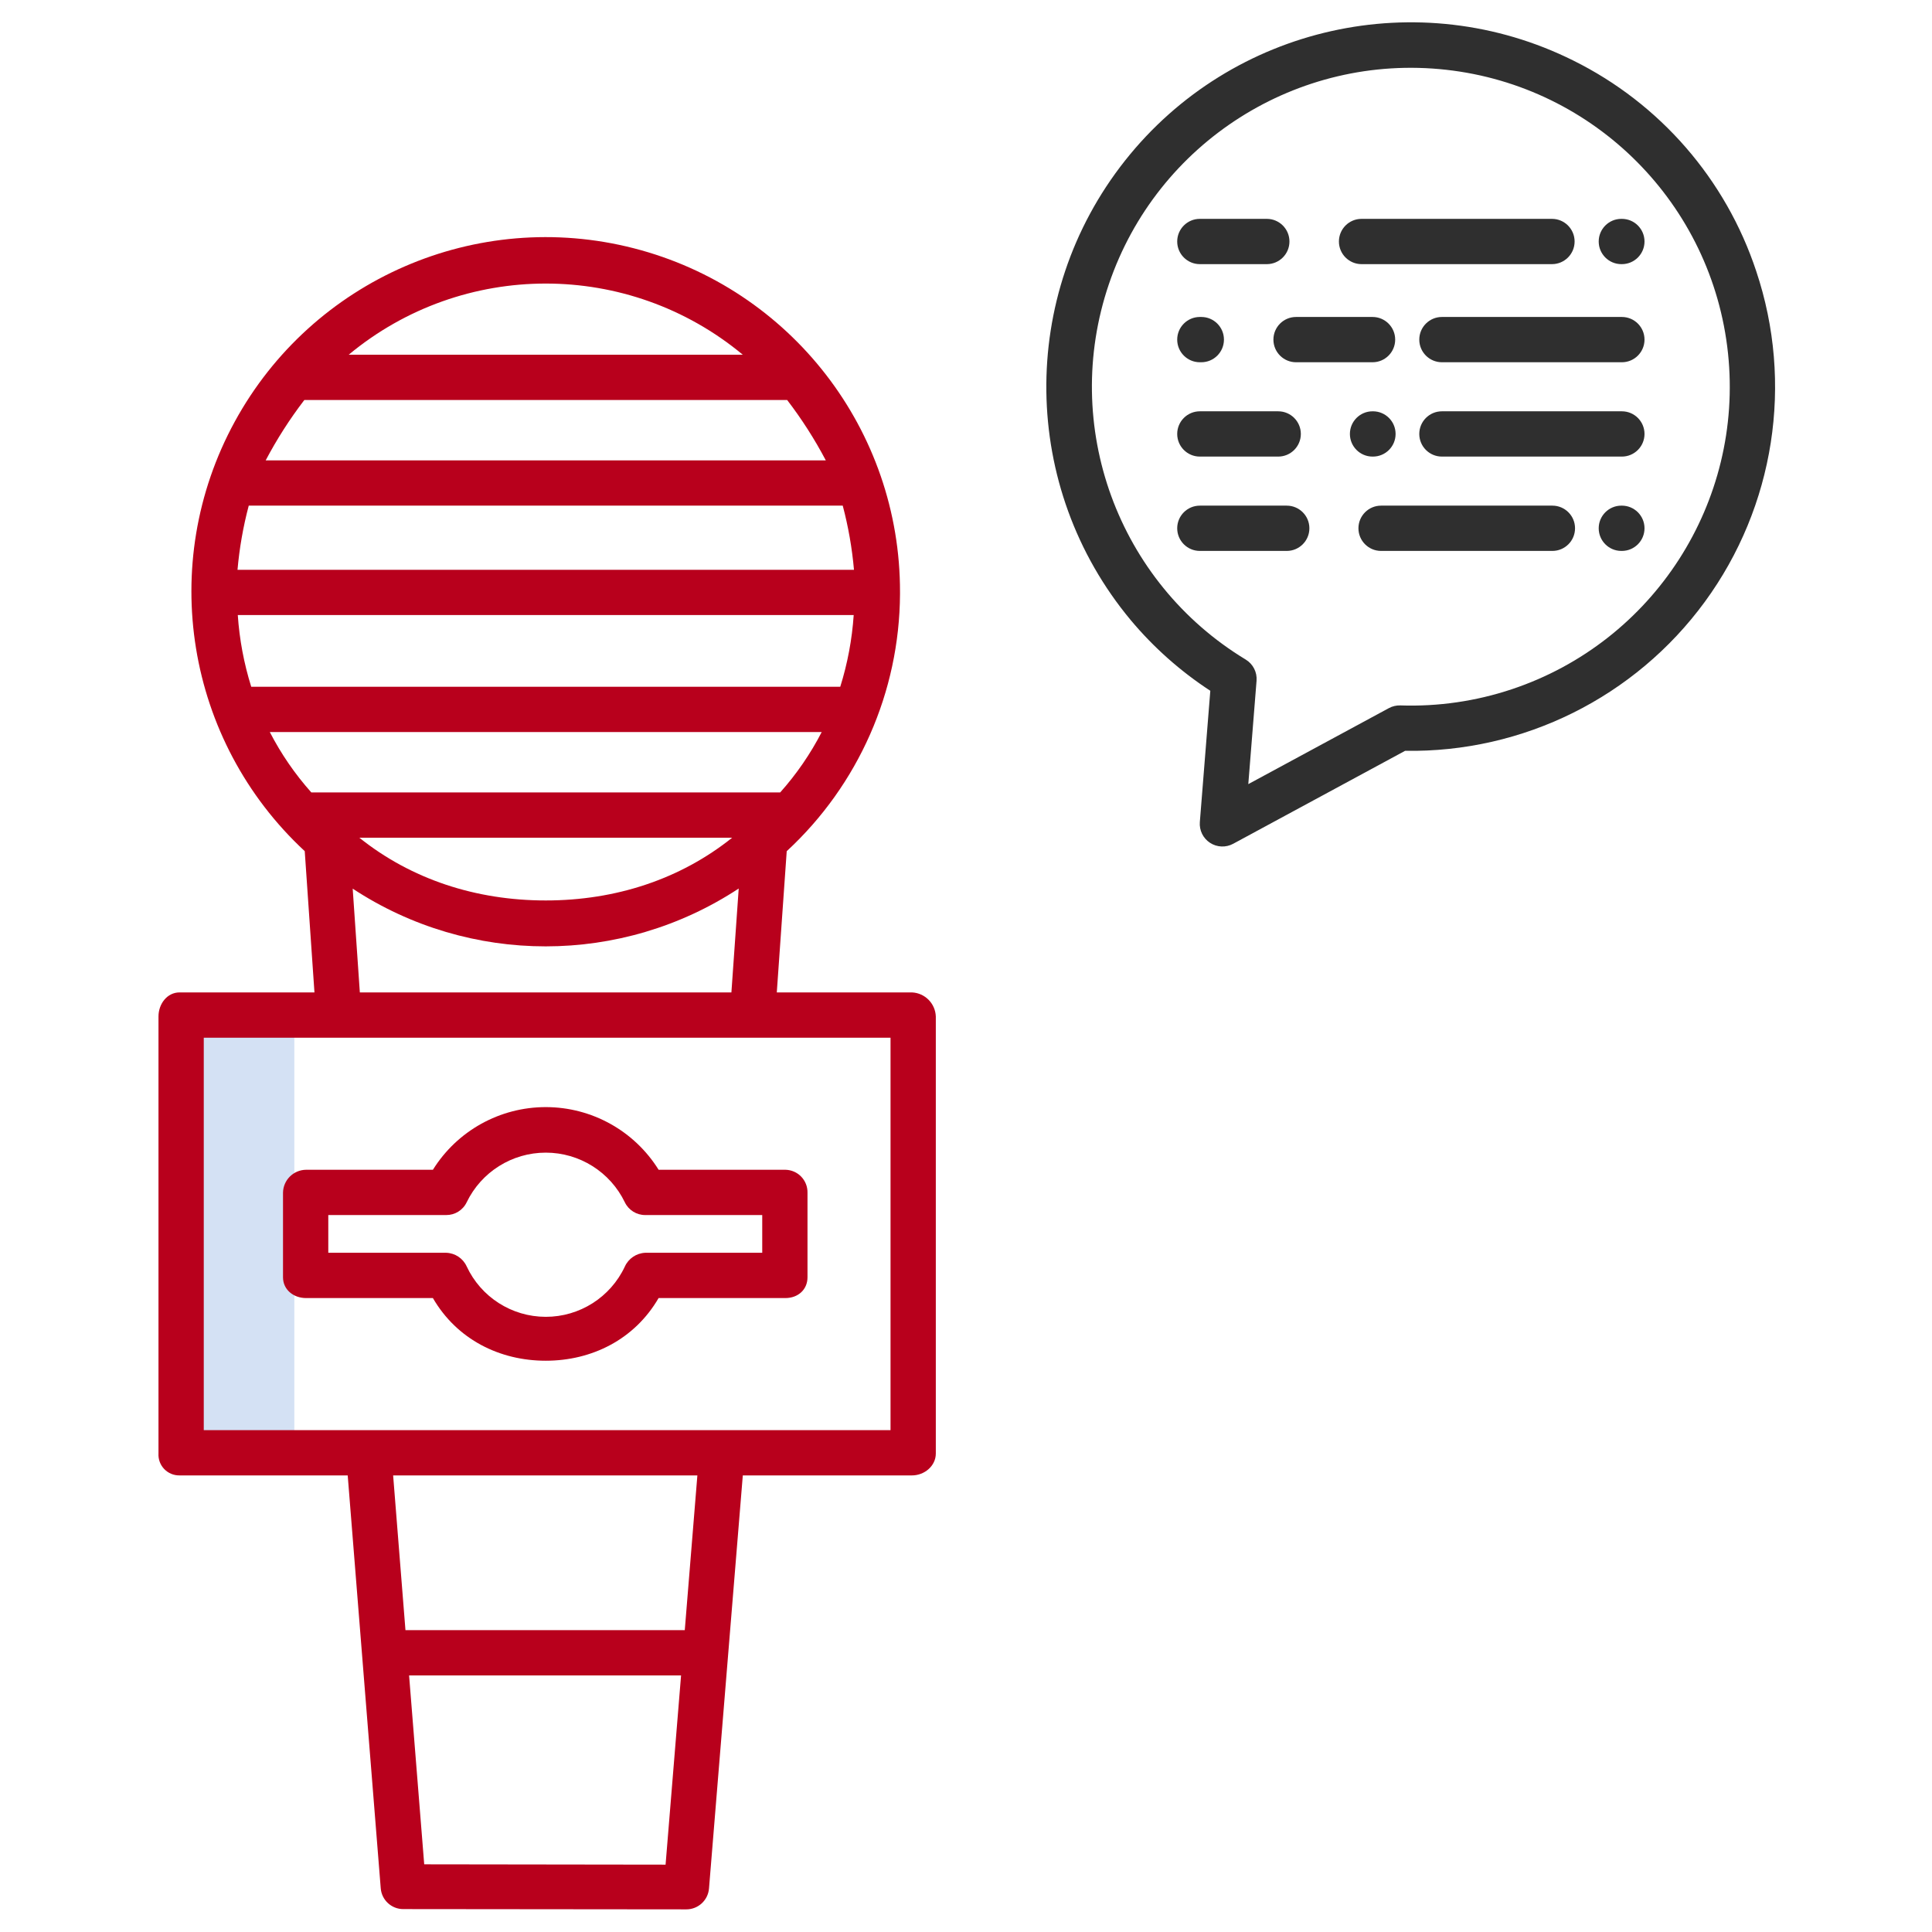
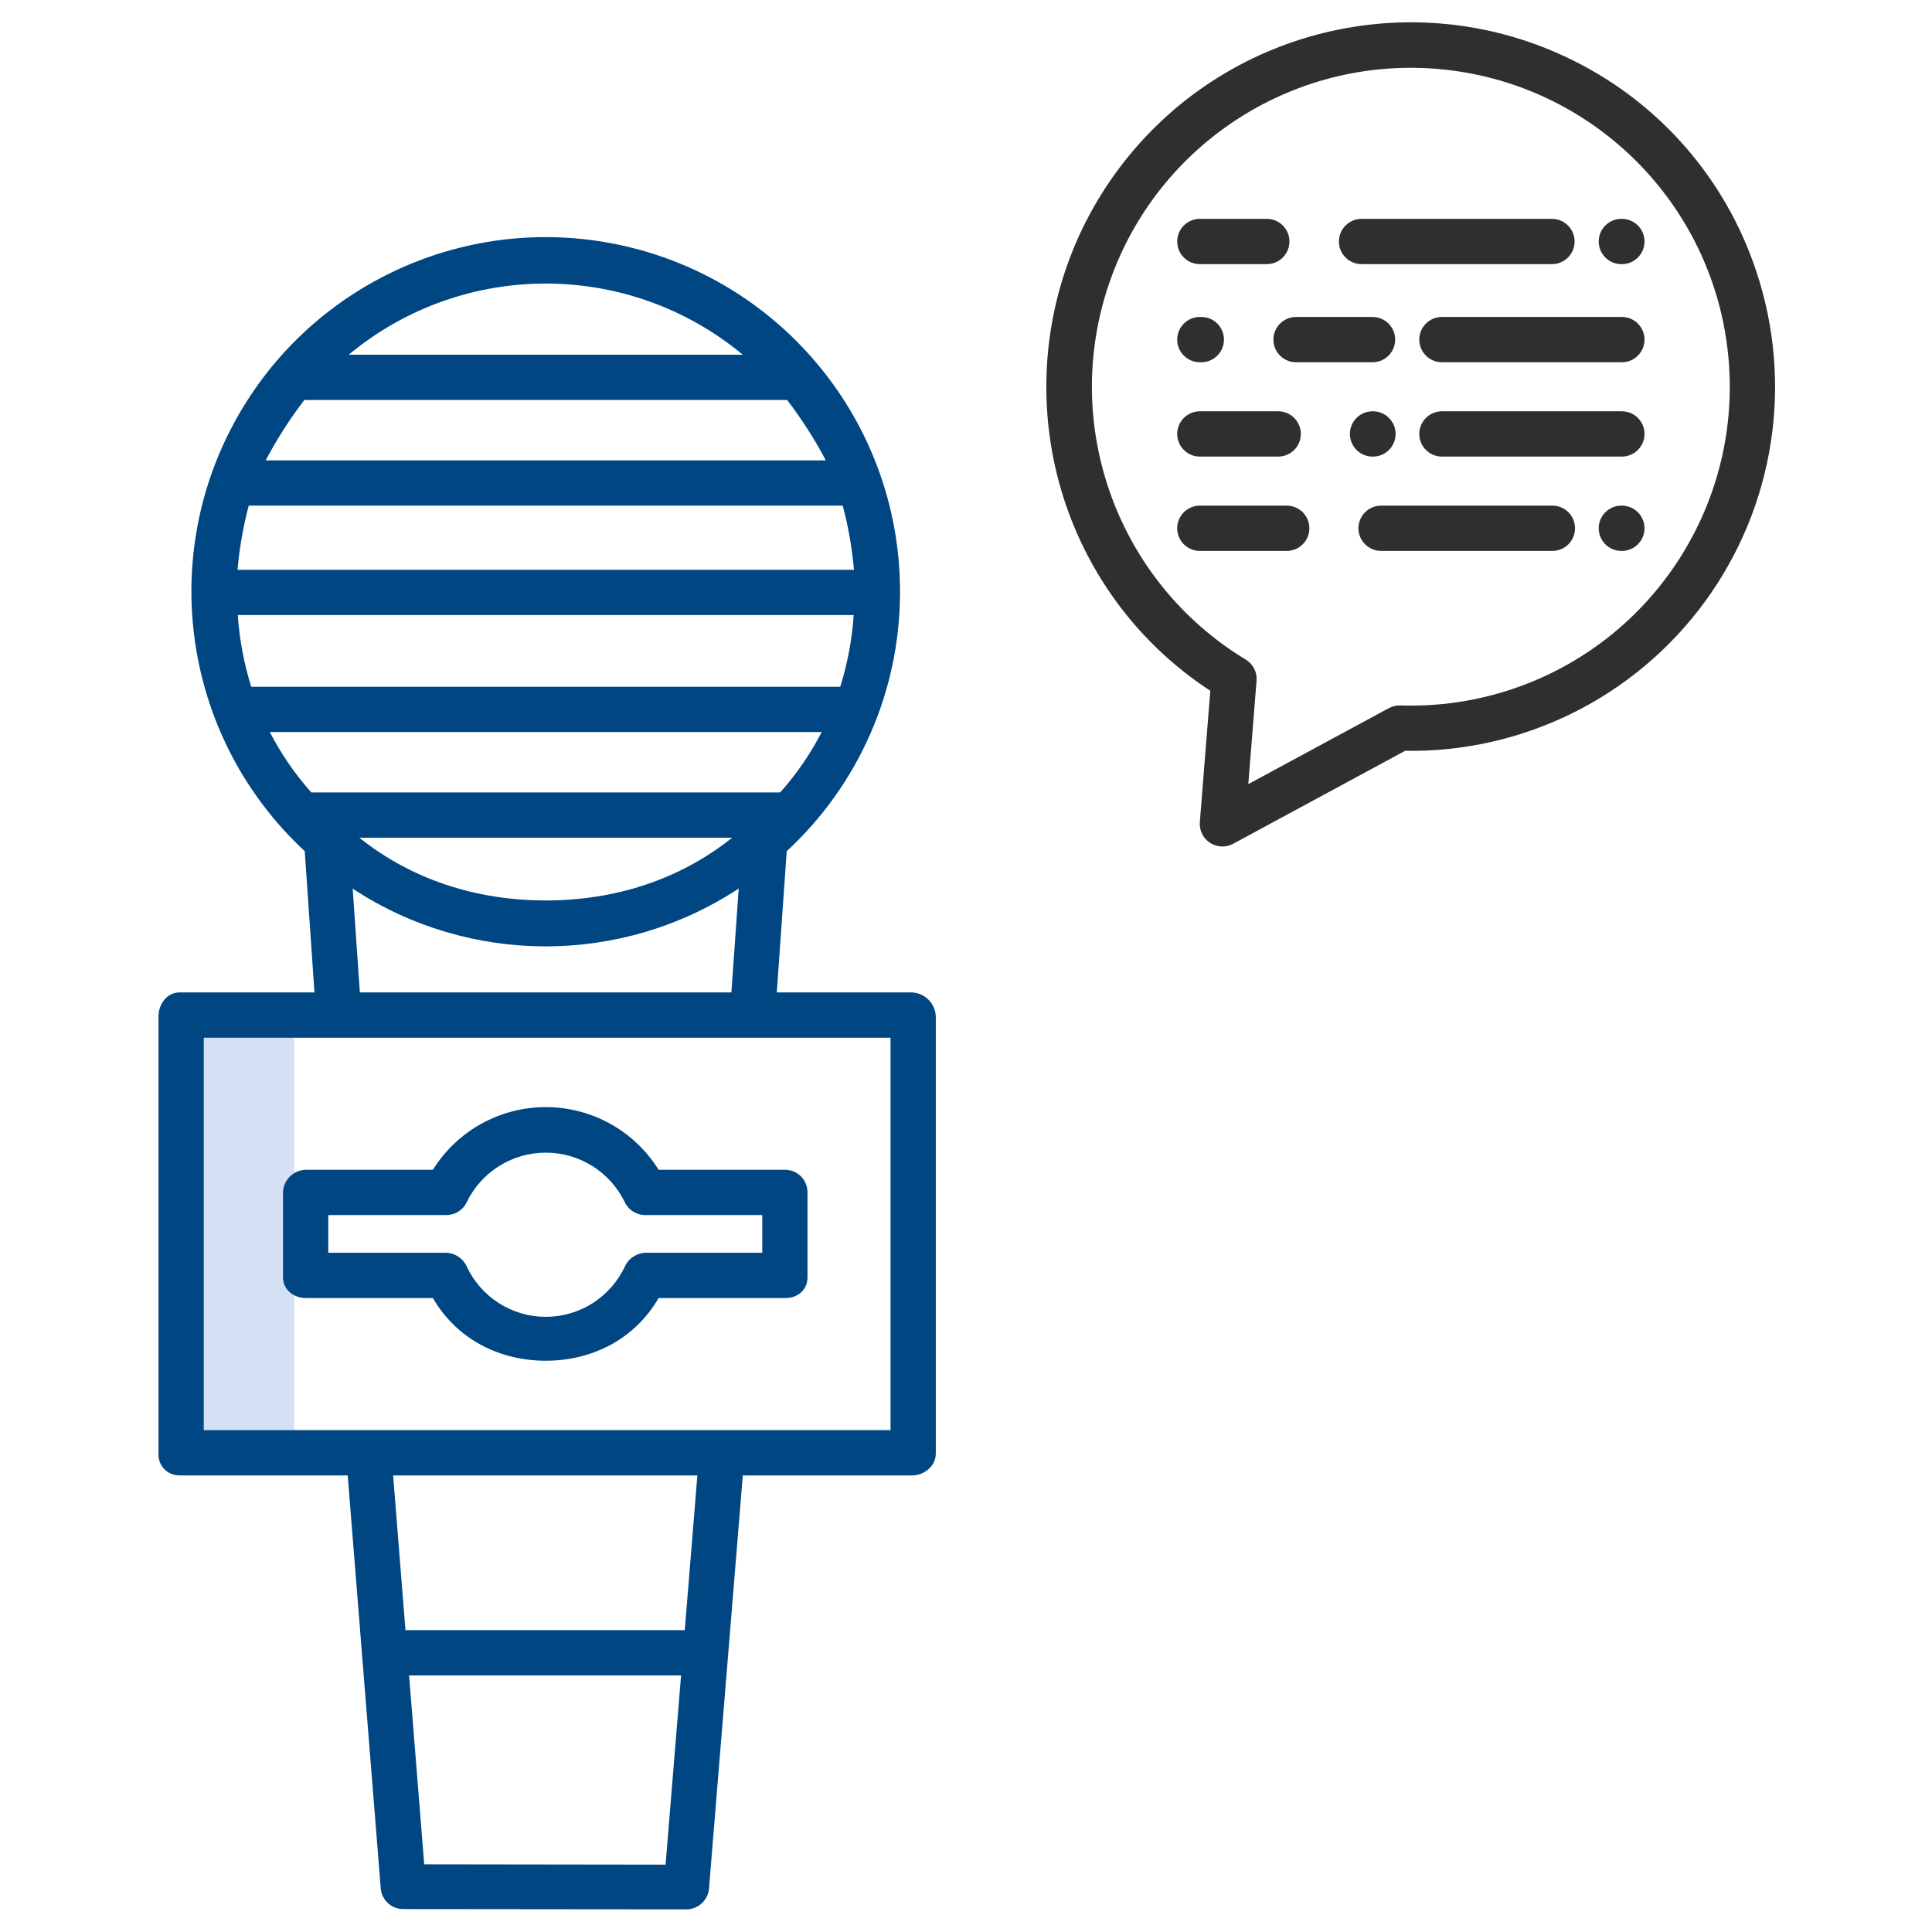
<svg xmlns="http://www.w3.org/2000/svg" id="Layer_1" height="512" viewBox="0 0 512 512" width="512" data-name="Layer 1">
  <path d="m48 269h30v116h-30z" fill="#d4e1f4" />
  <g fill="#2f2f2f">
    <path d="m416.945 16.046a96.6 96.6 0 0 0 -117.3 148.277 95.8 95.8 0 0 0 21.1 18.741l-2.776 34.791a6 6 0 0 0 8.835 5.755l45.56-24.635a96.477 96.477 0 0 0 93.049-127.129 95.934 95.934 0 0 0 -48.468-55.8zm-16.319 166.616a84.255 84.255 0 0 1 -29.516 4.28 6.039 6.039 0 0 0 -3.047.719l-37.25 20.139 2.187-27.4a6 6 0 0 0 -2.881-5.614 84.516 84.516 0 1 1 70.507 7.878z" />
    <path d="m429.812 58h-.138a6 6 0 0 0 0 12h.138a6 6 0 0 0 0-12z" />
    <path d="m360.827 70h50.46a6 6 0 0 0 0-12h-50.46a6 6 0 0 0 0 12z" />
    <path d="m317.972 70h17.745a6 6 0 0 0 0-12h-17.745a6 6 0 0 0 0 12z" />
    <path d="m429.812 84h-47.687a6 6 0 0 0 0 12h47.687a6 6 0 0 0 0-12z" />
    <path d="m337.468 90a6 6 0 0 0 6 6h20.27a6 6 0 0 0 0-12h-20.27a6 6 0 0 0 -6 6z" />
    <path d="m317.972 96h.386a6 6 0 0 0 0-12h-.386a6 6 0 0 0 0 12z" />
    <path d="m429.812 109h-47.687a6 6 0 0 0 0 12h47.687a6 6 0 0 0 0-12z" />
    <path d="m363.846 121a6 6 0 0 0 0-12h-.108a6 6 0 0 0 0 12z" />
    <path d="m317.972 121h20.764a6 6 0 0 0 0-12h-20.764a6 6 0 0 0 0 12z" />
    <path d="m429.812 134h-.138a6 6 0 0 0 0 12h.138a6 6 0 0 0 0-12z" />
    <path d="m411.4 134h-45.4a6 6 0 0 0 0 12h45.4a6 6 0 0 0 0-12z" />
    <path d="m341 134h-23.028a6 6 0 0 0 0 12h23.028a6 6 0 0 0 0-12z" />
  </g>
-   <path d="m47.583 391h44.563l8.754 109.429a5.981 5.981 0 0 0 5.974 5.5l75.032.072h.007a6.024 6.024 0 0 0 5.98-5.538l8.958-109.463h44.82c3.313 0 6.329-2.492 6.329-5.806v-115.81a6.627 6.627 0 0 0 -6.329-6.384h-35.812l2.631-37.428a93.429 93.429 0 0 0 30.021-68.107c0-.024 0 0 0-.024s0 0 0-.019c0-.147 0-.281 0-.428a93.891 93.891 0 1 0 -157.752 68.571l2.575 37.435h-35.751c-3.313 0-5.583 3.07-5.583 6.384v115.81a5.494 5.494 0 0 0 5.583 5.806zm64.838 103.064-4.01-50.064h72.08l-4.105 50.15zm69.052-62.064h-74.023l-3.265-41h80.626zm27.127-326a112.7 112.7 0 0 1 10.245 16h-148.435a112.7 112.7 0 0 1 10.245-16zm14.734 28a100.636 100.636 0 0 1 2.978 17h-163.369a100.536 100.536 0 0 1 2.978-17zm-160.317 29h163.221a82.063 82.063 0 0 1 -3.562 19h-156.097a82.063 82.063 0 0 1 -3.562-19zm133.821-69h-104.421a81.718 81.718 0 0 1 104.421 0zm-125.338 100h146.26a77.173 77.173 0 0 1 -11 16h-124.26a77.173 77.173 0 0 1 -11-16zm122.531 28c-13.742 11-30.857 16.63-49.4 16.63s-35.66-5.63-49.402-16.63zm-100.564 13.5a93.074 93.074 0 0 0 102.3-.033l-1.937 27.533h-98.469zm-39.467 39.5h182v104h-182z" fill="#b8001c" />
-   <path d="m208.14 310h-33.6a35.235 35.235 0 0 0 -59.815 0h-33.61a6.175 6.175 0 0 0 -6.115 6.089v22.4c0 3.311 2.8 5.511 6.115 5.511h33.605c6.381 11 17.736 16.606 29.907 16.606s23.527-5.606 29.908-16.606h33.6c3.314 0 5.86-2.2 5.86-5.511v-22.4a5.959 5.959 0 0 0 -5.855-6.089zm-6.14 22h-31a6.235 6.235 0 0 0 -5.41 3.649 23.13 23.13 0 0 1 -41.925-.061 6.175 6.175 0 0 0 -5.41-3.588h-31.255v-10h31.255a5.959 5.959 0 0 0 5.41-3.36 23.265 23.265 0 0 1 41.925-.011 5.968 5.968 0 0 0 5.41 3.371h31z" fill="#b8001c" />
+   <path d="m47.583 391h44.563l8.754 109.429a5.981 5.981 0 0 0 5.974 5.5l75.032.072h.007a6.024 6.024 0 0 0 5.98-5.538l8.958-109.463h44.82c3.313 0 6.329-2.492 6.329-5.806v-115.81a6.627 6.627 0 0 0 -6.329-6.384h-35.812l2.631-37.428a93.429 93.429 0 0 0 30.021-68.107c0-.024 0 0 0-.024s0 0 0-.019c0-.147 0-.281 0-.428a93.891 93.891 0 1 0 -157.752 68.571l2.575 37.435h-35.751c-3.313 0-5.583 3.07-5.583 6.384v115.81a5.494 5.494 0 0 0 5.583 5.806zm64.838 103.064-4.01-50.064h72.08l-4.105 50.15zm69.052-62.064h-74.023l-3.265-41h80.626zm27.127-326a112.7 112.7 0 0 1 10.245 16h-148.435a112.7 112.7 0 0 1 10.245-16zm14.734 28a100.636 100.636 0 0 1 2.978 17h-163.369a100.536 100.536 0 0 1 2.978-17zm-160.317 29h163.221a82.063 82.063 0 0 1 -3.562 19h-156.097a82.063 82.063 0 0 1 -3.562-19zm133.821-69h-104.421a81.718 81.718 0 0 1 104.421 0zm-125.338 100h146.26a77.173 77.173 0 0 1 -11 16h-124.26a77.173 77.173 0 0 1 -11-16zm122.531 28c-13.742 11-30.857 16.63-49.4 16.63s-35.66-5.63-49.402-16.63zm-100.564 13.5a93.074 93.074 0 0 0 102.3-.033l-1.937 27.533h-98.469zm-39.467 39.5h182v104h-182z" fill="#004682FF" />
+   <path d="m208.14 310h-33.6a35.235 35.235 0 0 0 -59.815 0h-33.61a6.175 6.175 0 0 0 -6.115 6.089v22.4c0 3.311 2.8 5.511 6.115 5.511h33.605c6.381 11 17.736 16.606 29.907 16.606s23.527-5.606 29.908-16.606h33.6c3.314 0 5.86-2.2 5.86-5.511v-22.4a5.959 5.959 0 0 0 -5.855-6.089zm-6.14 22h-31a6.235 6.235 0 0 0 -5.41 3.649 23.13 23.13 0 0 1 -41.925-.061 6.175 6.175 0 0 0 -5.41-3.588h-31.255v-10h31.255a5.959 5.959 0 0 0 5.41-3.36 23.265 23.265 0 0 1 41.925-.011 5.968 5.968 0 0 0 5.41 3.371h31z" fill="#004682FF" />
</svg>
